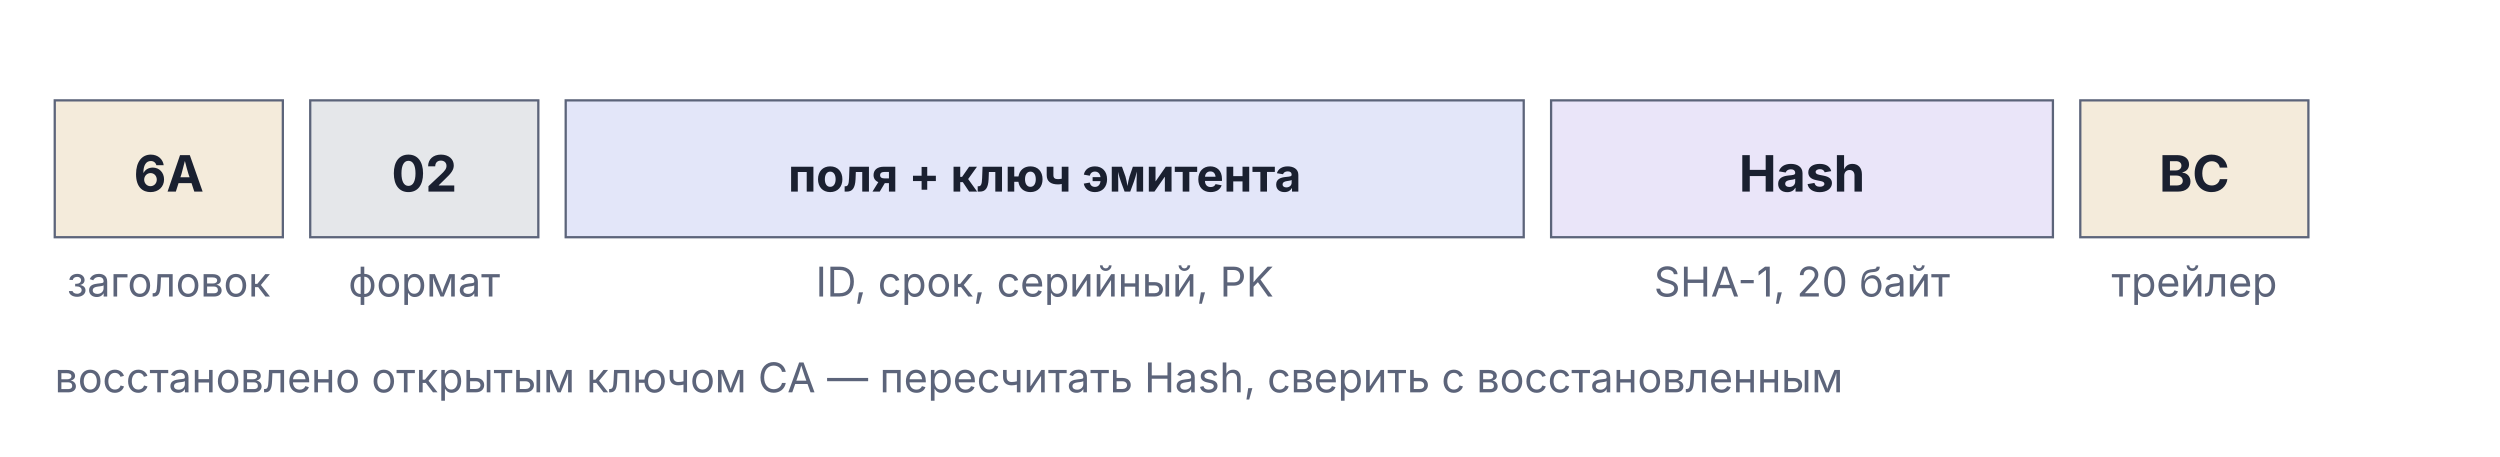
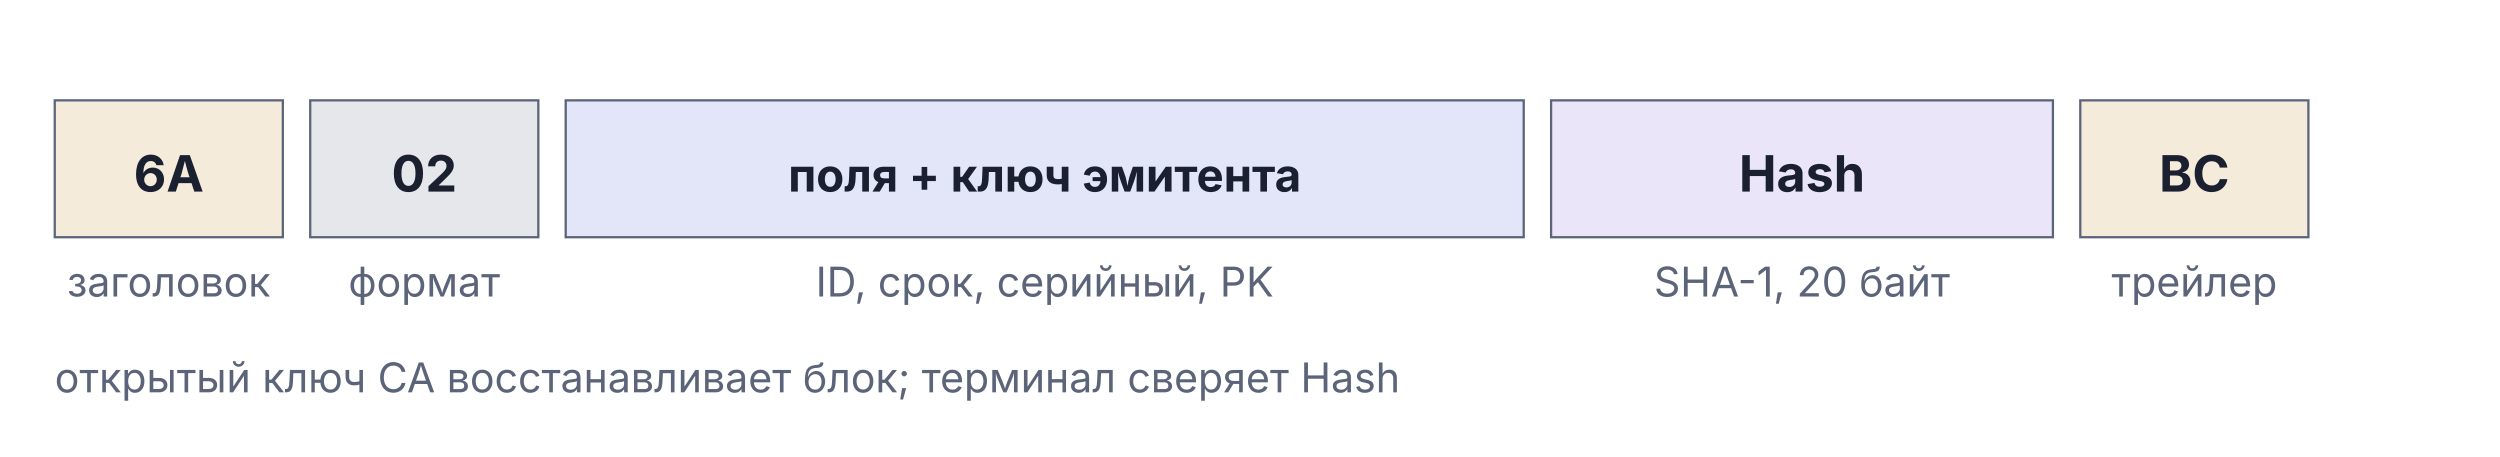
<svg xmlns="http://www.w3.org/2000/svg" viewBox="0 0 548 100" width="548" height="100">
  <rect x="12" y="22" width="50" height="30" fill="#B8821C" fill-opacity="0.16" stroke="#5C647A" stroke-width="0.5" />
  <text x="37.0" y="42" text-anchor="middle" font-family="Inter, -apple-system, BlinkMacSystemFont, 'Helvetica Neue', Arial, sans-serif" font-size="11" font-weight="bold" fill="#1A2030">6A</text>
  <text x="37.0" y="65" text-anchor="middle" font-family="Inter, -apple-system, BlinkMacSystemFont, 'Helvetica Neue', Arial, sans-serif" font-size="9" font-weight="normal" fill="#5C647A">заголовок</text>
  <rect x="68" y="22" width="50" height="30" fill="#5C647A" fill-opacity="0.16" stroke="#5C647A" stroke-width="0.5" />
  <text x="93.0" y="42" text-anchor="middle" font-family="Inter, -apple-system, BlinkMacSystemFont, 'Helvetica Neue', Arial, sans-serif" font-size="11" font-weight="bold" fill="#1A2030">02</text>
  <text x="93.0" y="65" text-anchor="middle" font-family="Inter, -apple-system, BlinkMacSystemFont, 'Helvetica Neue', Arial, sans-serif" font-size="9" font-weight="normal" fill="#5C647A">формат</text>
  <rect x="124" y="22" width="210" height="30" fill="#4E63D9" fill-opacity="0.16" stroke="#5C647A" stroke-width="0.5" />
  <text x="229.0" y="42" text-anchor="middle" font-family="Inter, -apple-system, BlinkMacSystemFont, 'Helvetica Neue', Arial, sans-serif" font-size="10" font-weight="bold" fill="#1A2030">поля + ключ эмитента</text>
  <text x="229.0" y="65" text-anchor="middle" font-family="Inter, -apple-system, BlinkMacSystemFont, 'Helvetica Neue', Arial, sans-serif" font-size="9" font-weight="normal" fill="#5C647A">ID, срок, серийный, PK</text>
  <rect x="340" y="22" width="110" height="30" fill="#7759D6" fill-opacity="0.16" stroke="#5C647A" stroke-width="0.5" />
  <text x="395.0" y="42" text-anchor="middle" font-family="Inter, -apple-system, BlinkMacSystemFont, 'Helvetica Neue', Arial, sans-serif" font-size="11" font-weight="bold" fill="#1A2030">Hash</text>
  <text x="395.0" y="65" text-anchor="middle" font-family="Inter, -apple-system, BlinkMacSystemFont, 'Helvetica Neue', Arial, sans-serif" font-size="9" font-weight="normal" fill="#5C647A">SHA-1, 20 байт</text>
  <rect x="456" y="22" width="50" height="30" fill="#B8821C" fill-opacity="0.16" stroke="#5C647A" stroke-width="0.5" />
  <text x="481.0" y="42" text-anchor="middle" font-family="Inter, -apple-system, BlinkMacSystemFont, 'Helvetica Neue', Arial, sans-serif" font-size="11" font-weight="bold" fill="#1A2030">BC</text>
  <text x="481.0" y="65" text-anchor="middle" font-family="Inter, -apple-system, BlinkMacSystemFont, 'Helvetica Neue', Arial, sans-serif" font-size="9" font-weight="normal" fill="#5C647A">трейлер</text>
-   <text x="12" y="86" text-anchor="start" font-family="Inter, -apple-system, BlinkMacSystemFont, 'Helvetica Neue', Arial, sans-serif" font-size="9" font-weight="normal" fill="#5C647A">восстановлено открытым ключом CA  —  пересчитать Hash, сверить с восстановленным</text>
+   <text x="12" y="86" text-anchor="start" font-family="Inter, -apple-system, BlinkMacSystemFont, 'Helvetica Neue', Arial, sans-serif" font-size="9" font-weight="normal" fill="#5C647A">открытый ключ CA восстанавливает блок; терминал сверяет Hash</text>
</svg>
